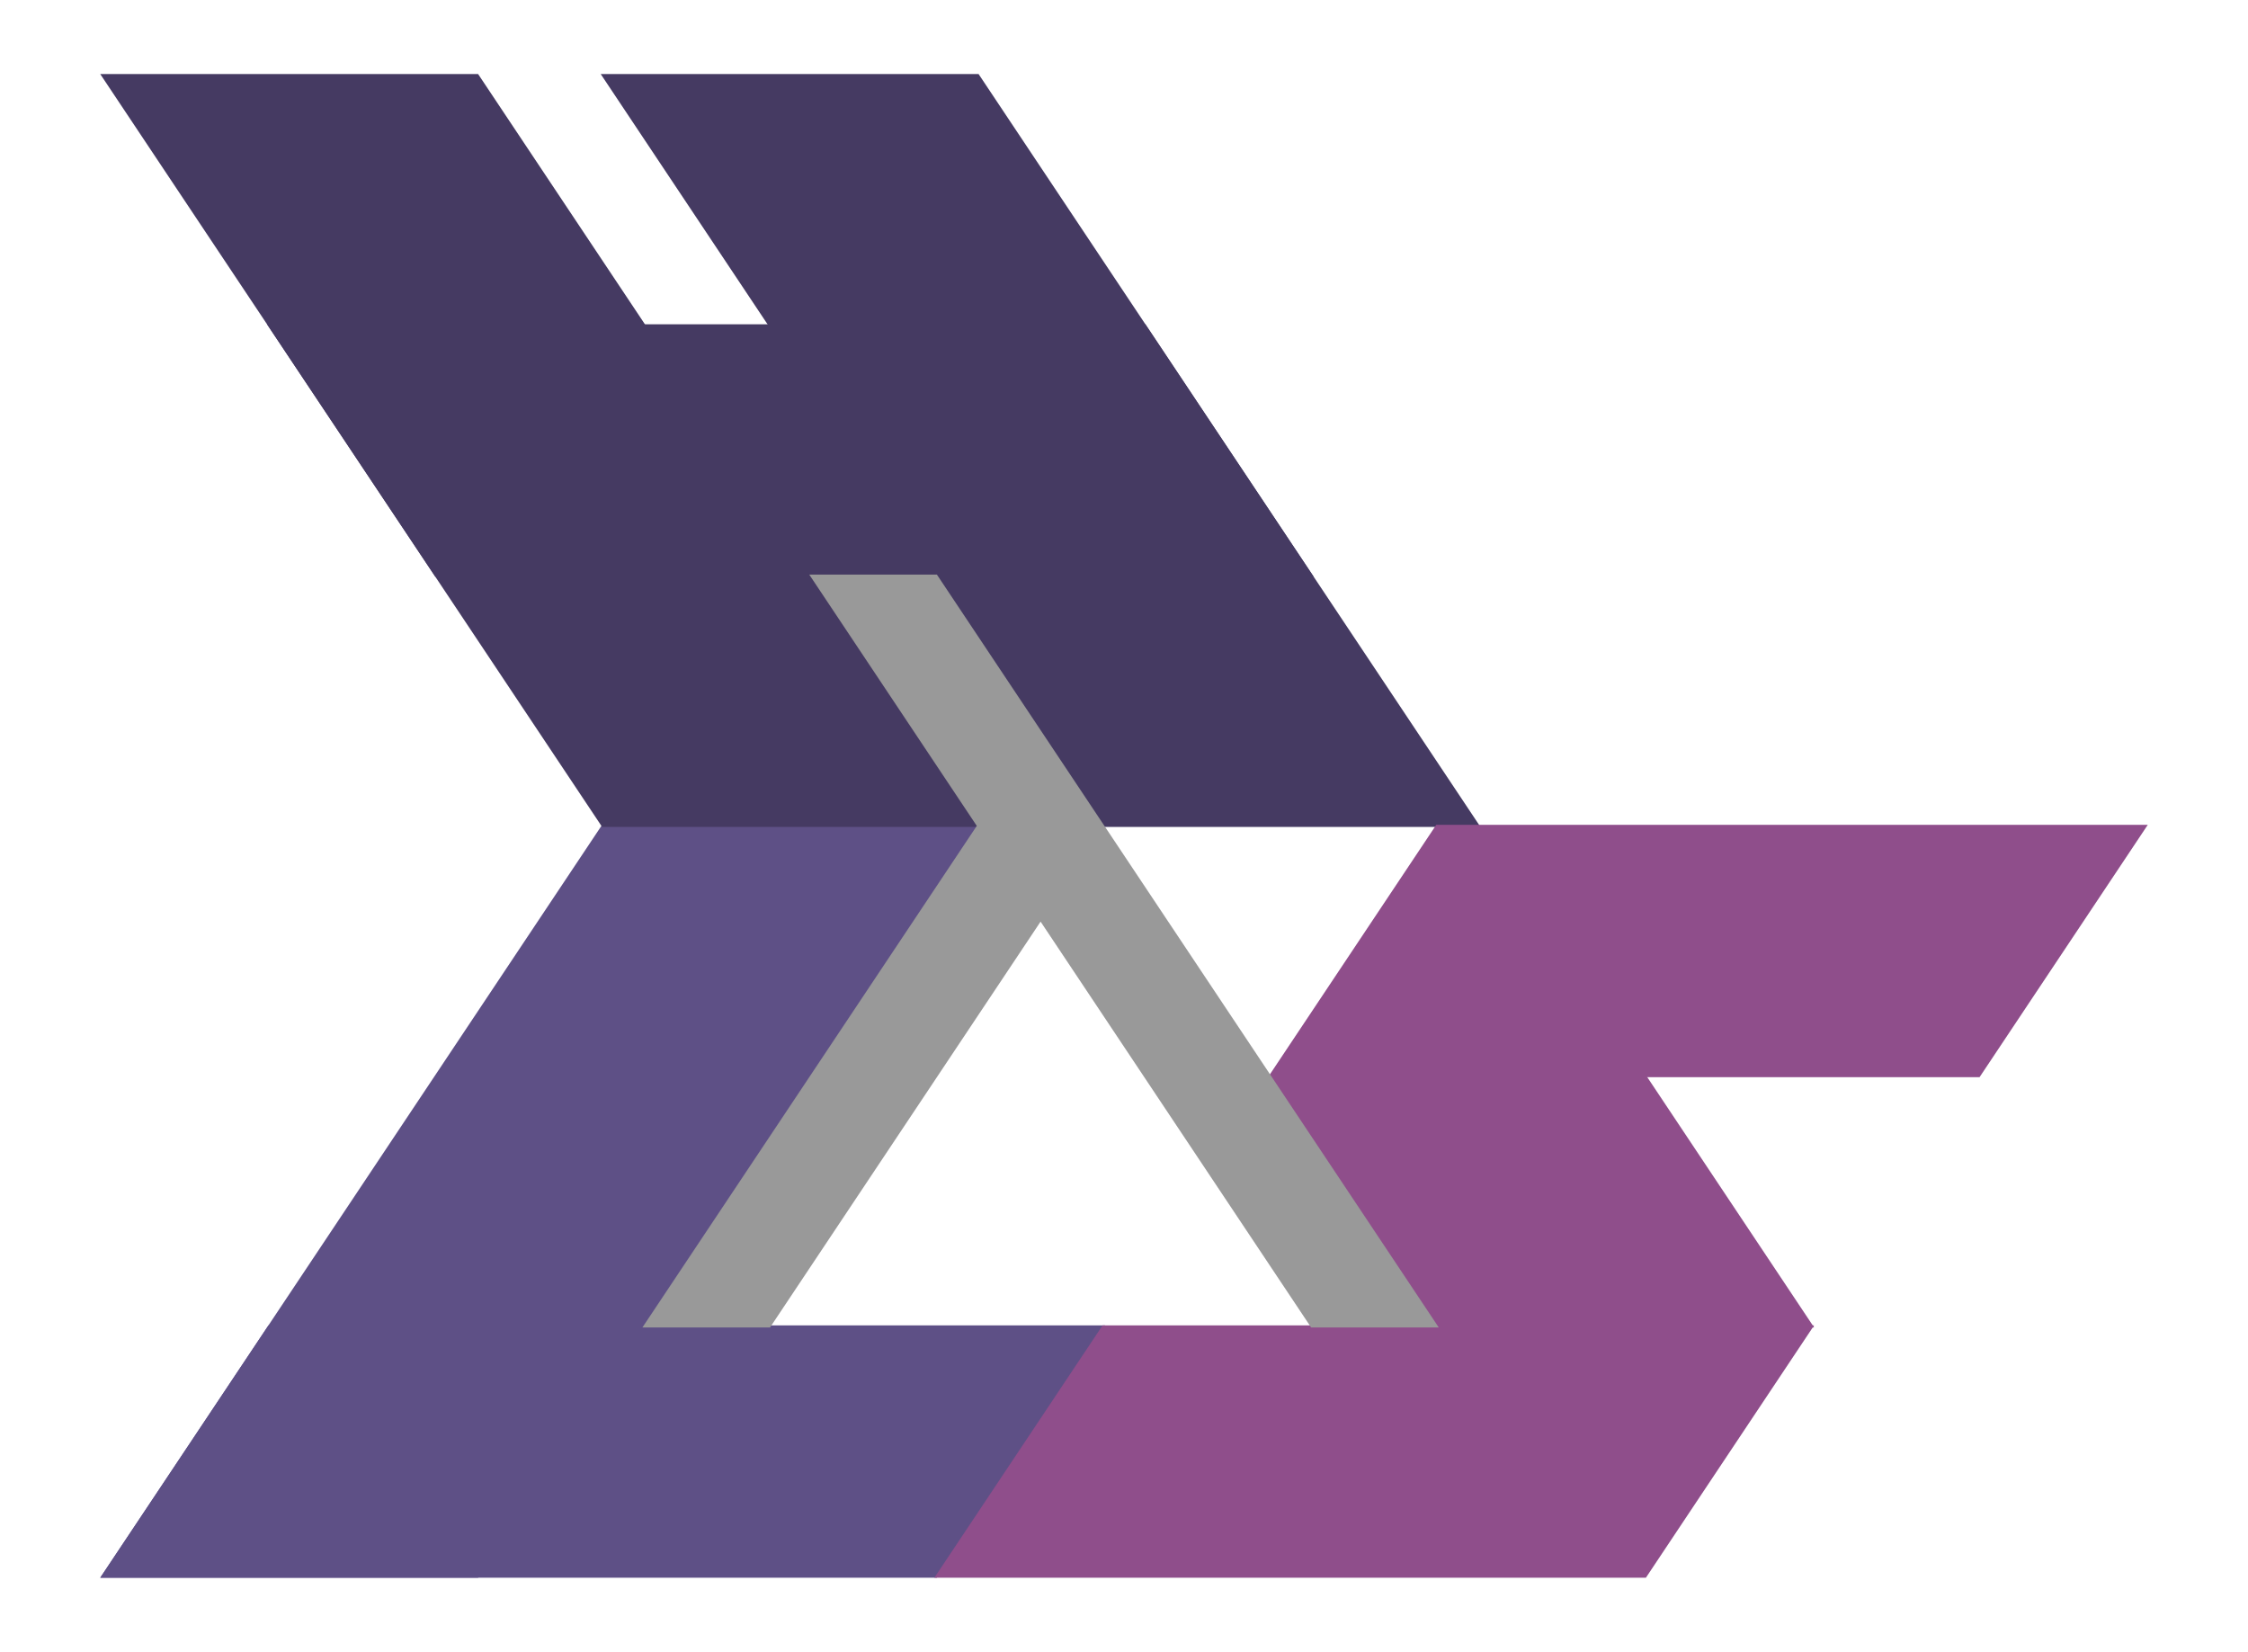
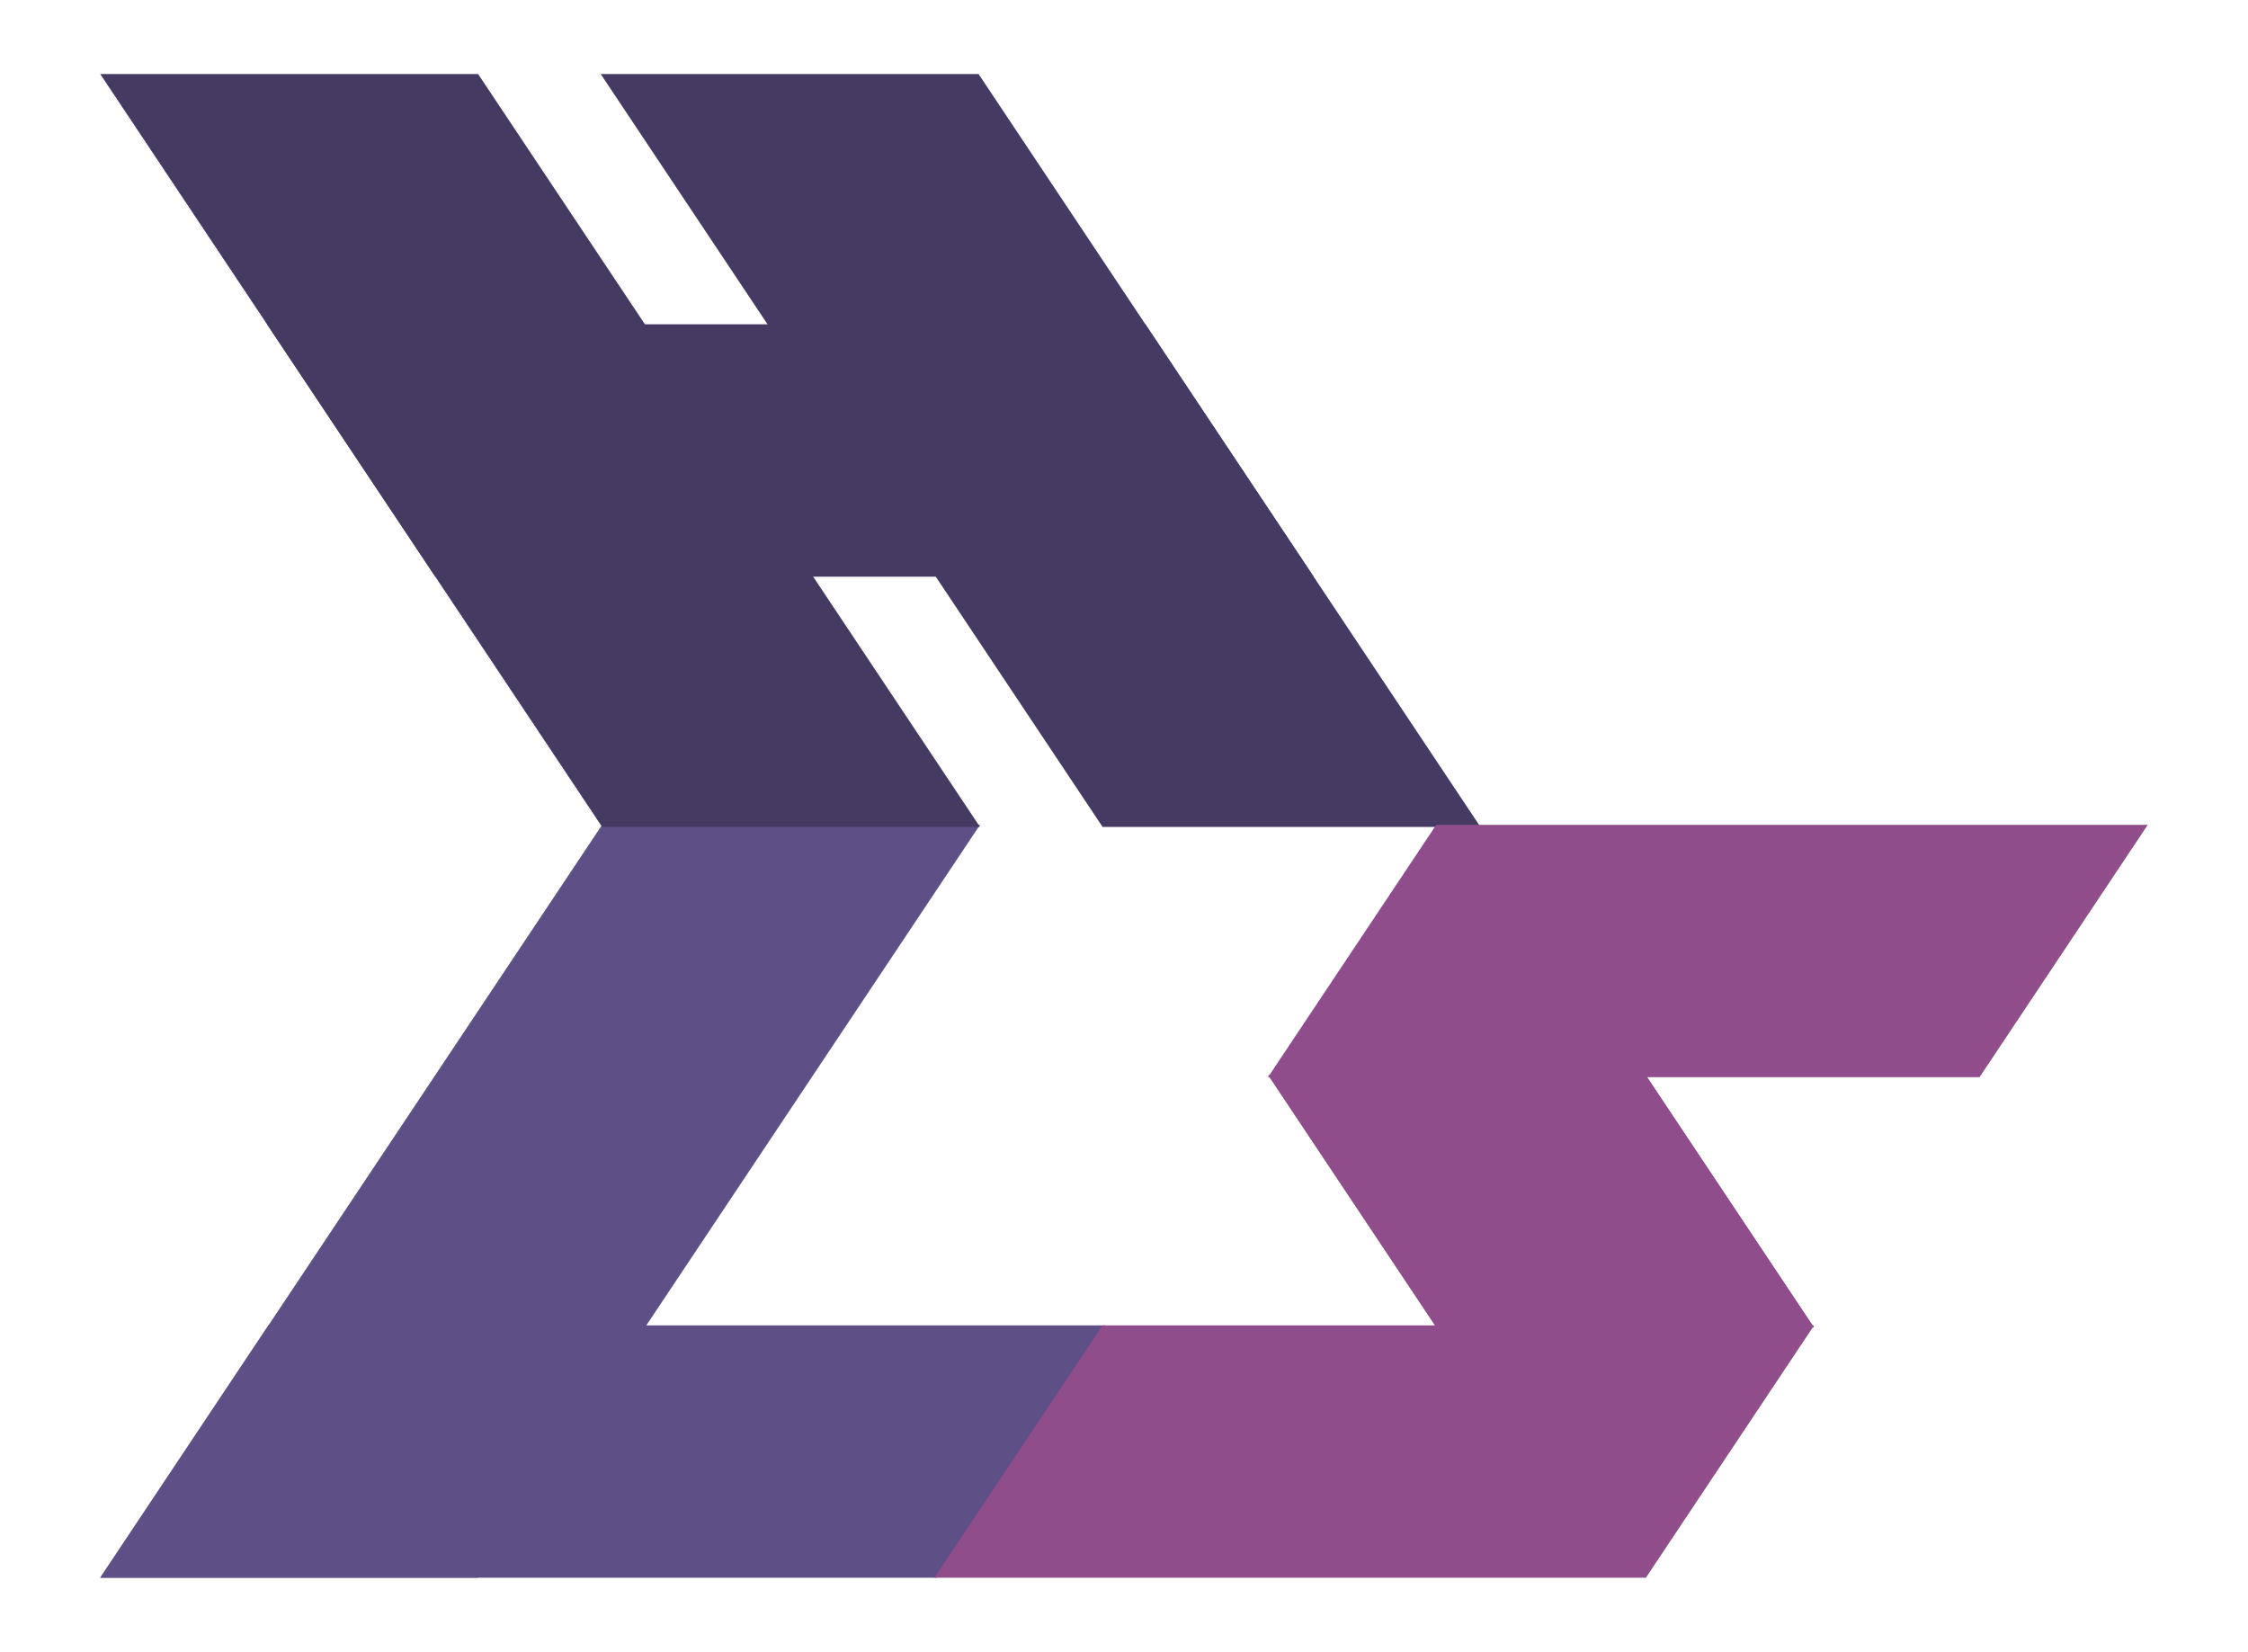
<svg xmlns="http://www.w3.org/2000/svg" height="734.694" stroke-opacity="1" viewBox="0.0 0.0 1000.0 734.694" font-size="1" width="1000" stroke="rgb(0,0,0)" version="1.1">
  <defs>
	</defs>
  <g stroke-linejoin="miter" stroke-opacity="1.0" fill-opacity="1.0" stroke="rgb(69,58,98)" stroke-width="0.928" fill="rgb(69,58,98)" stroke-linecap="butt" stroke-miterlimit="10.0">
    <path d="M 657.699,367.347 l -222.635,-333.952 h -166.976 l 222.635,333.952 Z" />
  </g>
  <g stroke-linejoin="miter" stroke-opacity="1.0" fill-opacity="1.0" stroke="rgb(94,80,134)" stroke-width="0.928" fill="rgb(94,80,134)" stroke-linecap="butt" stroke-miterlimit="10.0">
    <path d="M 435.065,367.347 l -222.635,333.952 h -166.976 l 222.635,-333.952 Z" />
  </g>
  <g stroke-linejoin="miter" stroke-opacity="1.0" fill-opacity="1.0" stroke="rgb(69,58,98)" stroke-width="0.928" fill="rgb(69,58,98)" stroke-linecap="butt" stroke-miterlimit="10.0">
    <path d="M 435.065,367.347 l -222.635,-333.952 h -166.976 l 222.635,333.952 Z" />
  </g>
  <g stroke-linejoin="miter" stroke-opacity="1.0" fill-opacity="1.0" stroke="rgb(94,80,134)" stroke-width="0.928" fill="rgb(94,80,134)" stroke-linecap="butt" stroke-miterlimit="10.0">
    <path d="M 45.455,701.299 l 74.212,-111.317 h 371.058 l -74.212,111.317 Z" />
  </g>
  <g stroke-linejoin="miter" stroke-opacity="1.0" fill-opacity="1.0" stroke="rgb(69,58,98)" stroke-width="0.928" fill="rgb(69,58,98)" stroke-linecap="butt" stroke-miterlimit="10.0">
    <path d="M 583.488,256.03 l -74.212,-111.317 h -389.61 l 74.212,111.317 Z" />
  </g>
  <g stroke-linejoin="miter" stroke-opacity="1.0" fill-opacity="1.0" stroke="rgb(143,78,139)" stroke-width="0.928" fill="rgb(143,78,139)" stroke-linecap="butt" stroke-miterlimit="10.0">
    <path d="M 416.512,701.299 l 74.212,-111.317 h 315.399 l -74.212,111.317 Z" />
  </g>
  <g stroke-linejoin="miter" stroke-opacity="1.0" fill-opacity="1.0" stroke="rgb(143,78,139)" stroke-width="0.928" fill="rgb(143,78,139)" stroke-linecap="butt" stroke-miterlimit="10.0">
    <path d="M 564.935,478.664 l 74.212,-111.317 h 315.399 l -74.212,111.317 Z" />
  </g>
  <g stroke-linejoin="miter" stroke-opacity="1.0" fill-opacity="1.0" stroke="rgb(143,78,139)" stroke-width="0.928" fill="rgb(143,78,139)" stroke-linecap="butt" stroke-miterlimit="10.0">
    <path d="M 564.935,478.664 l 74.212,111.317 h 166.976 l -74.212,-111.317 Z" />
  </g>
-   <g stroke-linejoin="miter" stroke-opacity="1.0" fill-opacity="1.0" stroke="rgb(153,153,153)" stroke-width="0.928" fill="rgb(153,153,153)" stroke-linecap="butt" stroke-miterlimit="10.0">
-     <path d="M 435.065,367.347 l -74.212,-111.317 h 55.659 l 222.635,333.952 h -55.659 l -120.594,-180.891 l -120.594,180.891 h -55.659 Z" />
-   </g>
</svg>
